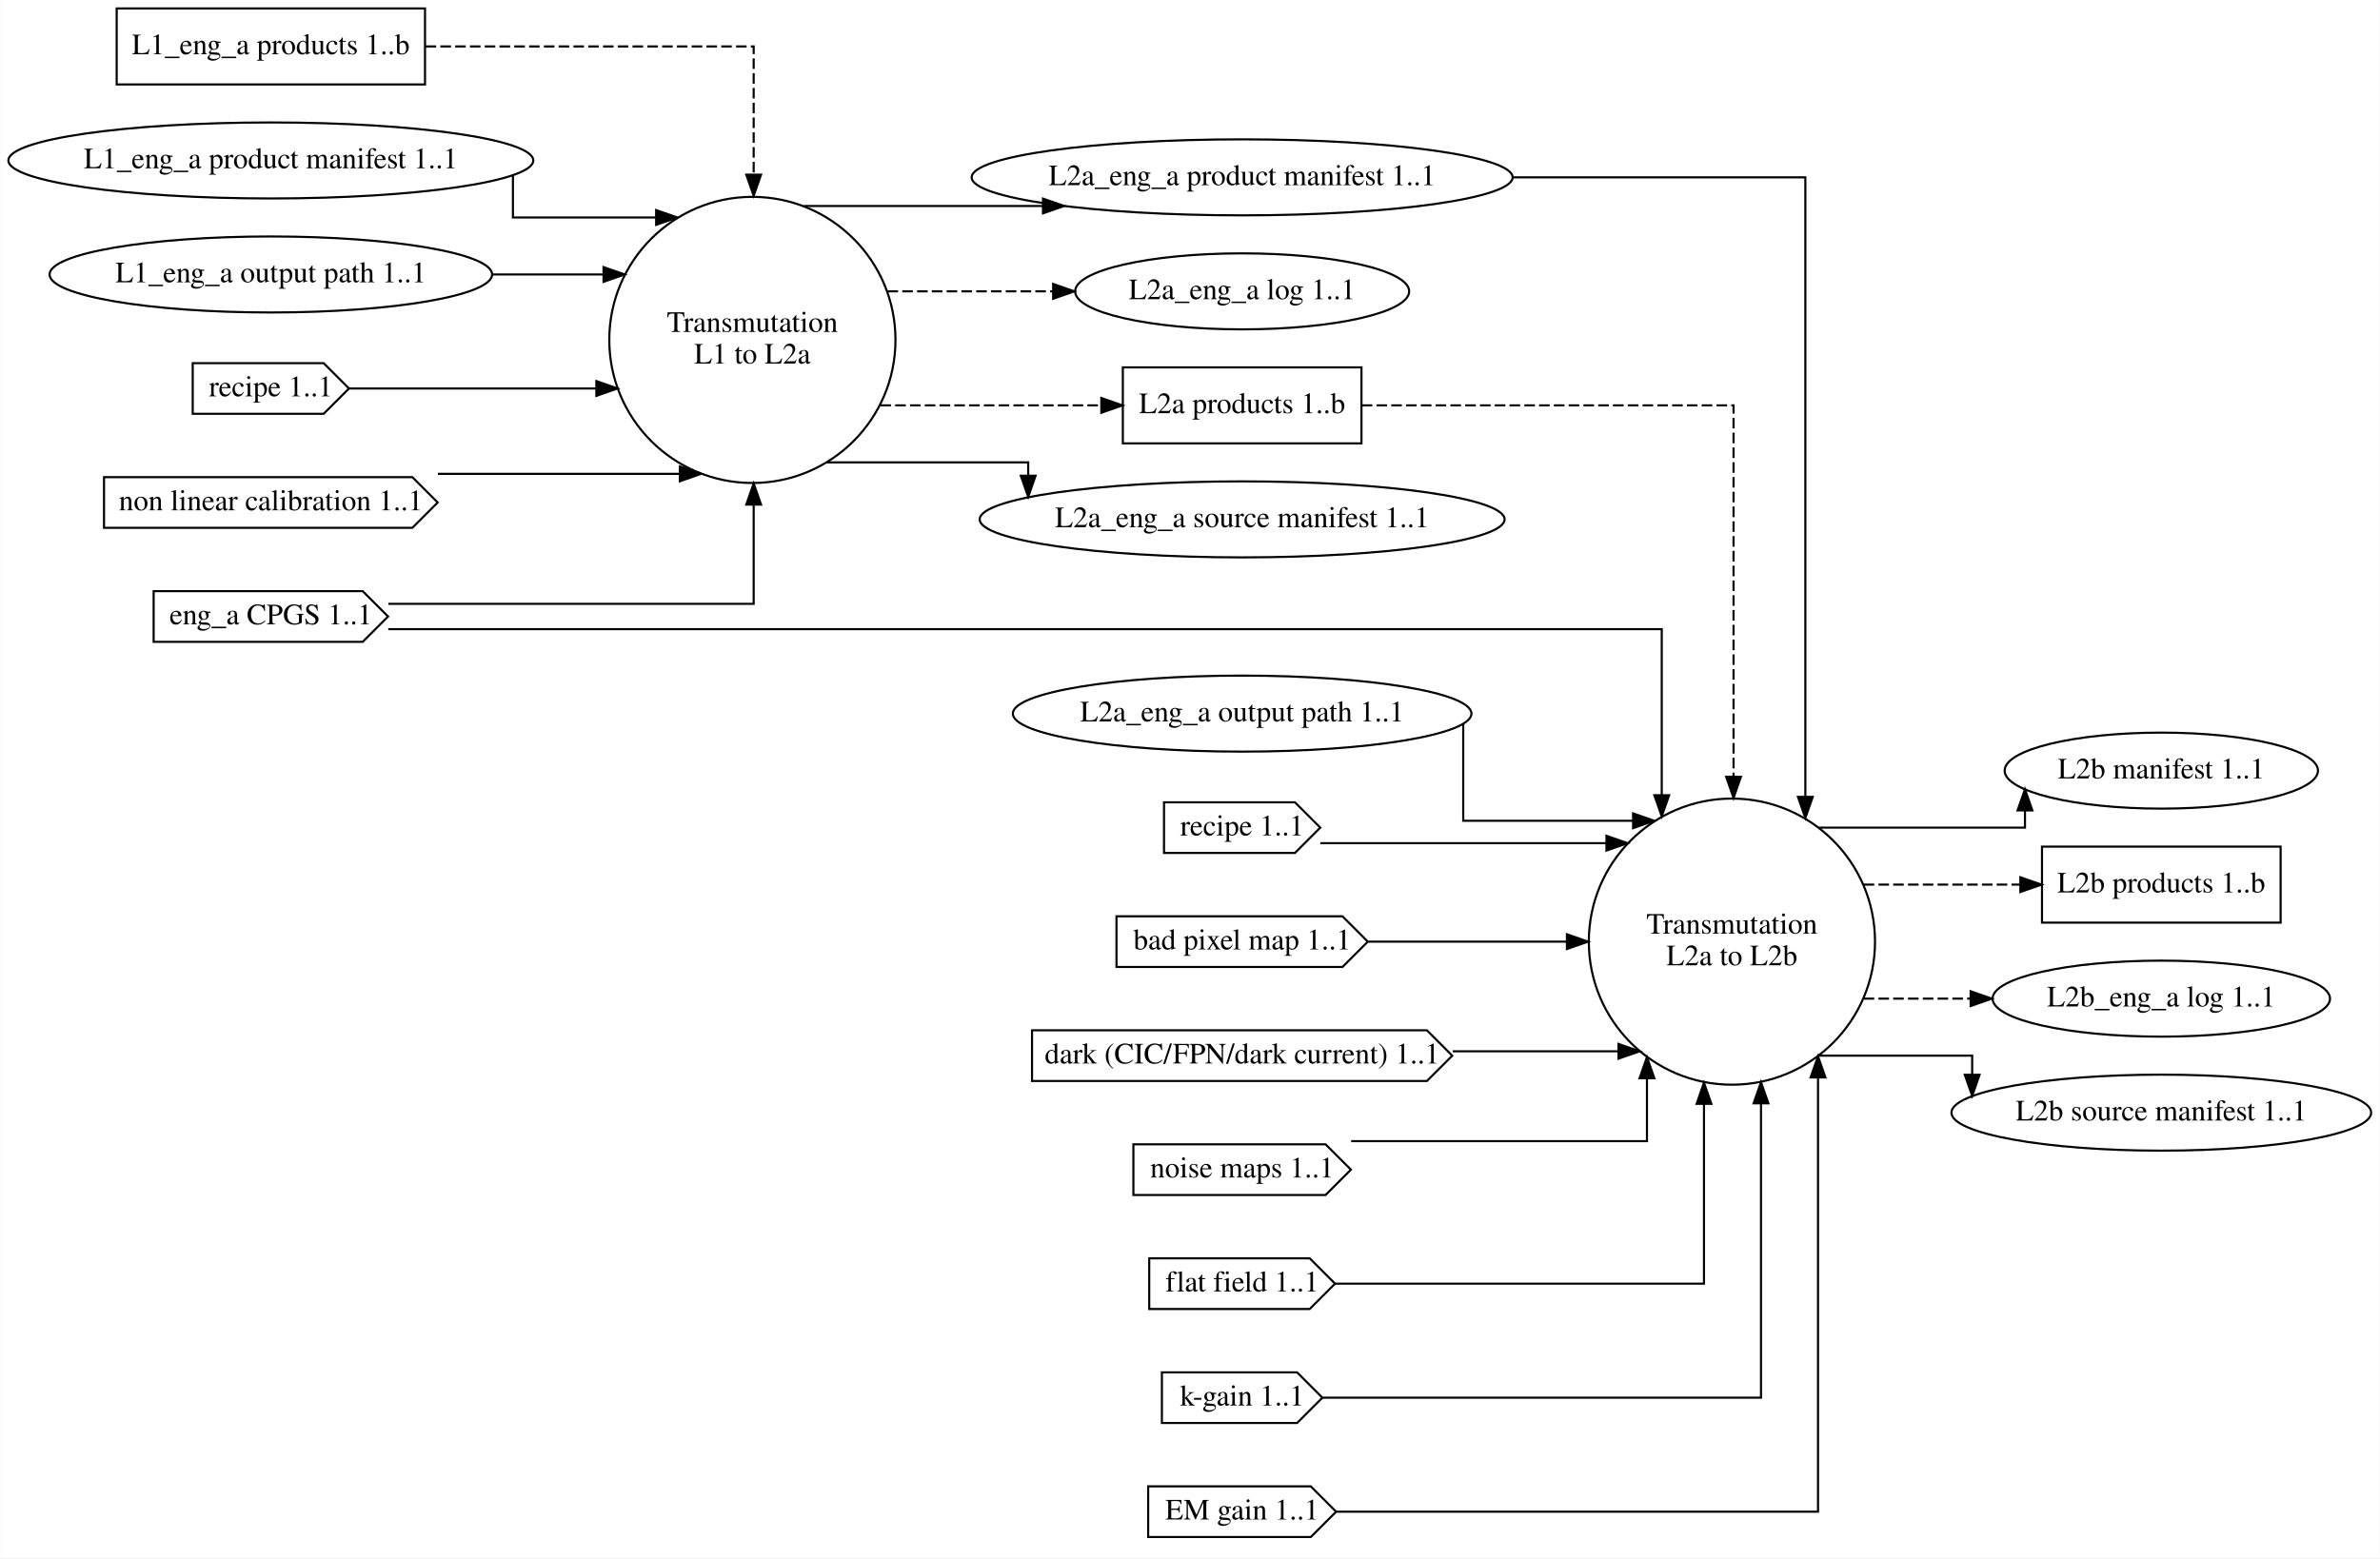
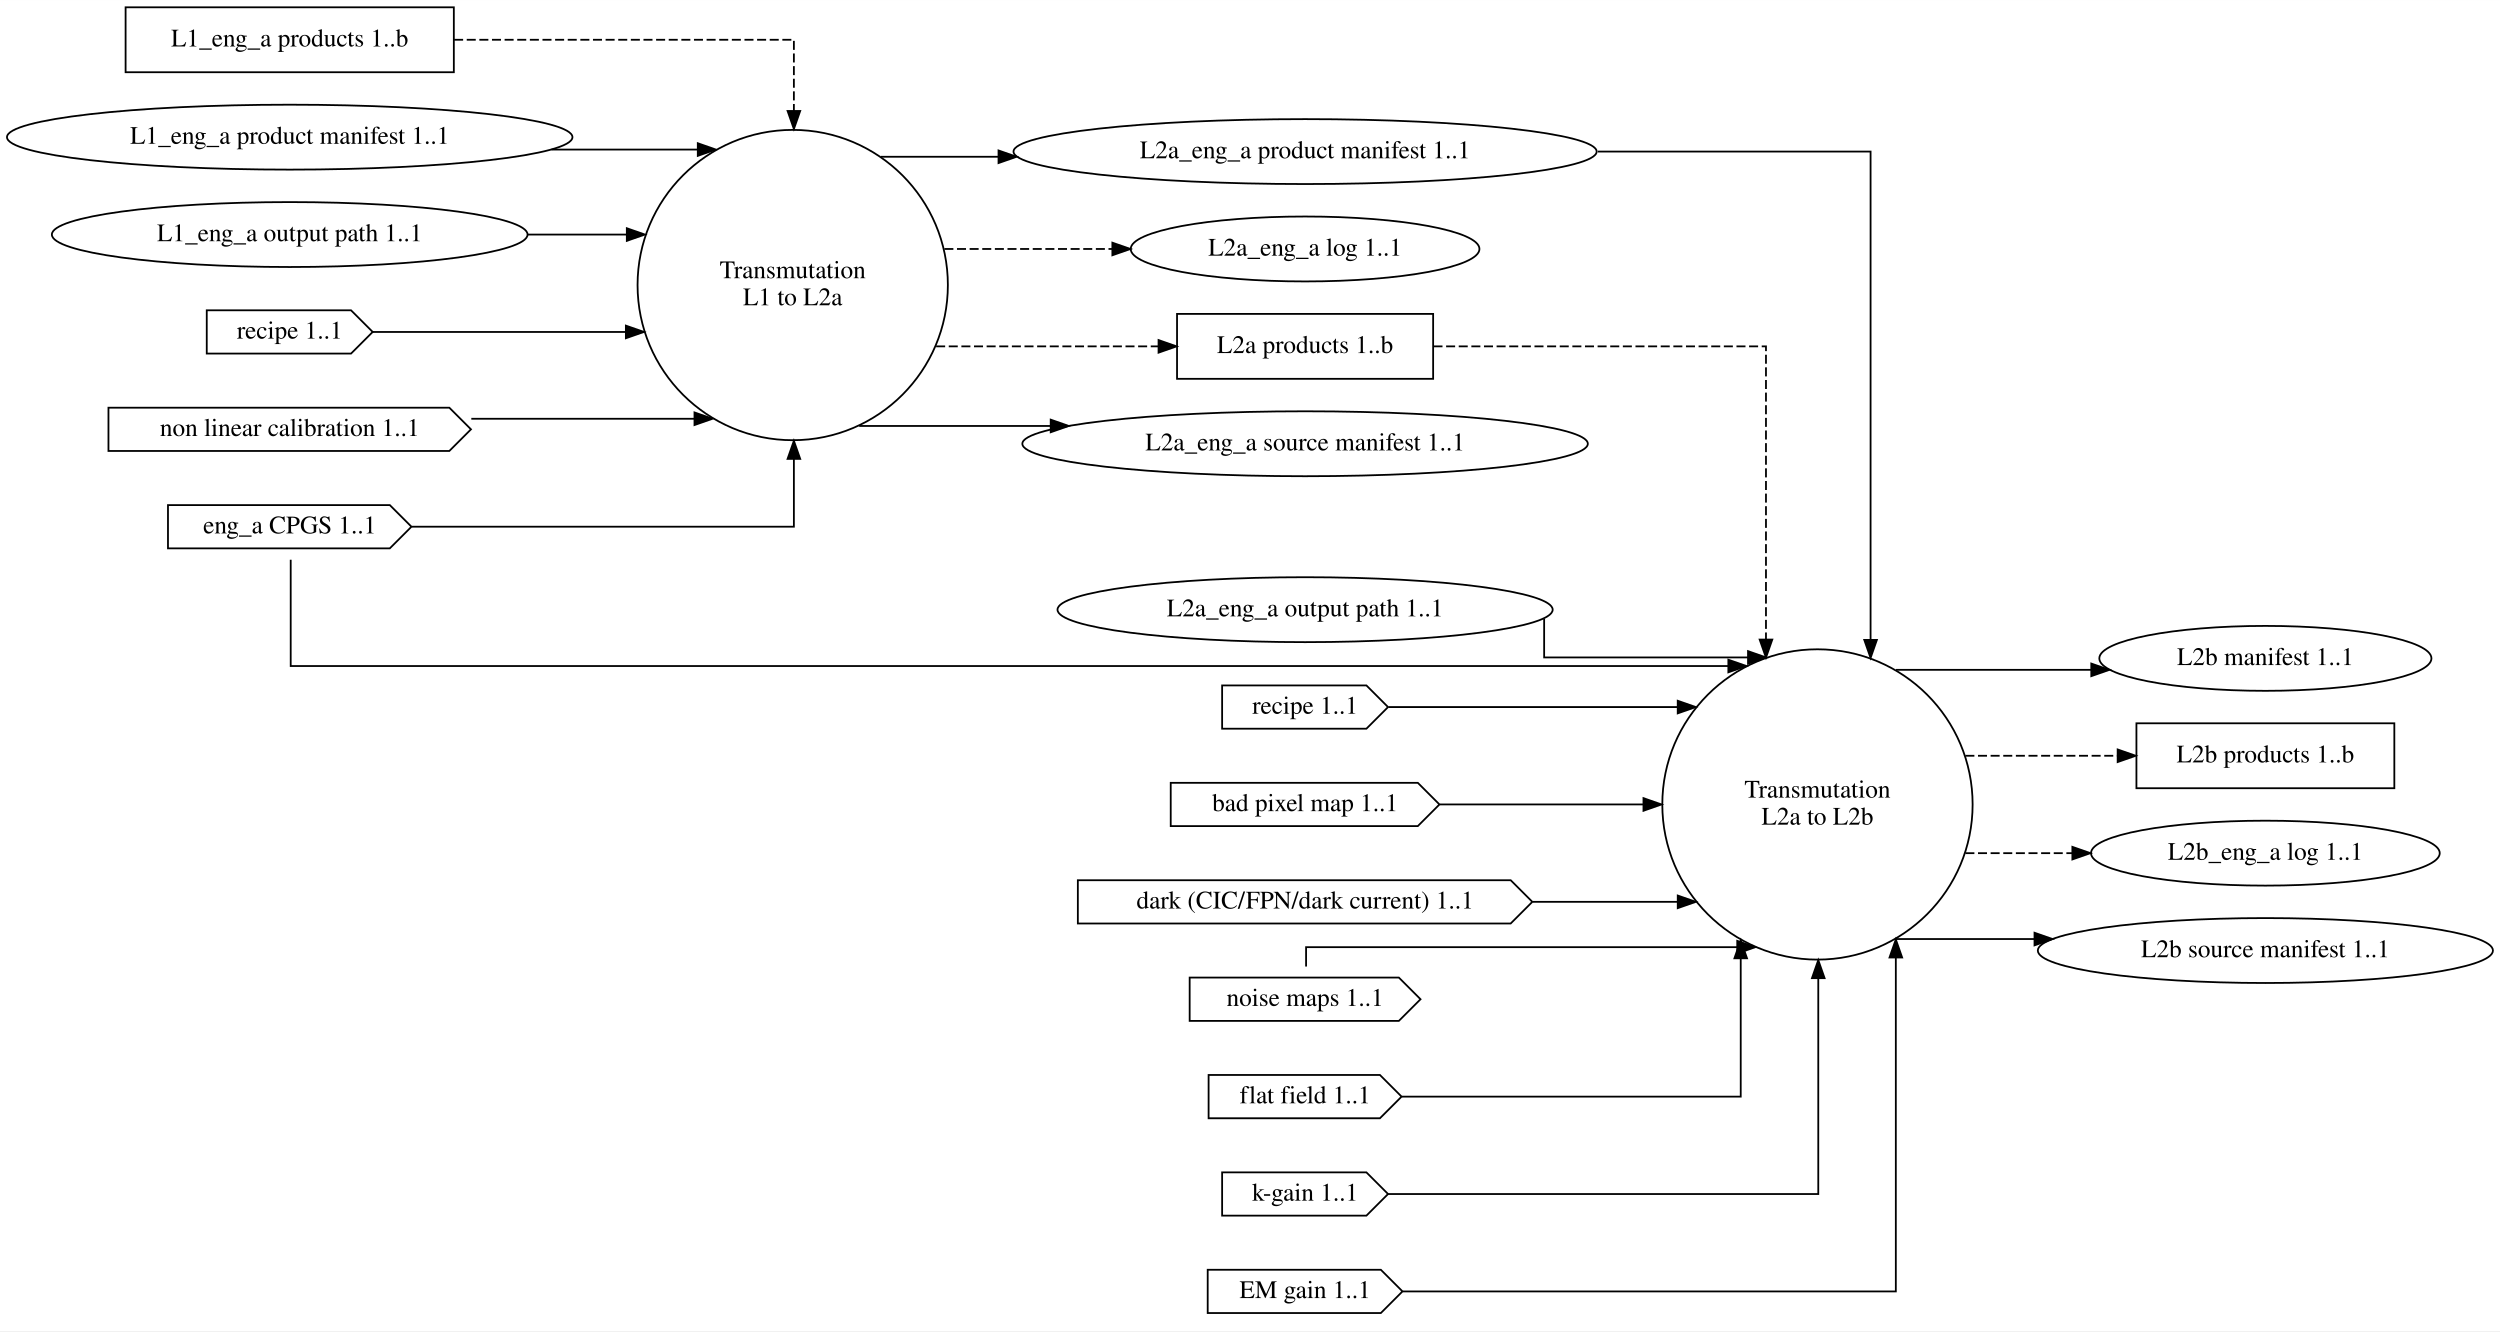
- <svg xmlns="http://www.w3.org/2000/svg" width="1127pt" height="738pt" viewBox="0.00 0.00 1126.77 738.00">
+ <svg xmlns="http://www.w3.org/2000/svg" width="1386pt" height="738pt" viewBox="0.00 0.00 1386.19 738.00">
  <g id="graph0" class="graph" transform="scale(1 1) rotate(0) translate(4 734)">
-     <polygon fill="white" stroke="transparent" points="-4,4 -4,-734 1122.77,-734 1122.77,4 -4,4" />
+     <polygon fill="white" stroke="transparent" points="-4,4 -4,-734 1382.19,-734 1382.19,4 -4,4" />
    <g id="node1" class="node">
-       <ellipse fill="none" stroke="black" cx="352.16" cy="-573" rx="67.76" ry="67.76" />
-       <text text-anchor="middle" x="352.16" y="-576.8" font-family="Times,serif" font-size="14.00">Transmutation</text>
-       <text text-anchor="middle" x="352.16" y="-561.8" font-family="Times,serif" font-size="14.00">L1 to L2a</text>
+       <ellipse fill="none" stroke="black" cx="435.54" cy="-576" rx="86.03" ry="86.03" />
+       <text text-anchor="middle" x="435.54" y="-579.8" font-family="Times,serif" font-size="14.00">Transmutation</text>
+       <text text-anchor="middle" x="435.54" y="-564.8" font-family="Times,serif" font-size="14.00">L1 to L2a</text>
    </g>
    <g id="node9" class="node">
-       <ellipse fill="none" stroke="black" cx="584.08" cy="-650" rx="128.08" ry="18" />
-       <text text-anchor="middle" x="584.08" y="-646.3" font-family="Times,serif" font-size="14.00">L2a_eng_a product manifest 1..1</text>
+       <ellipse fill="none" stroke="black" cx="719.64" cy="-650" rx="161.67" ry="18" />
+       <text text-anchor="middle" x="719.64" y="-646.3" font-family="Times,serif" font-size="14.00">L2a_eng_a product manifest 1..1</text>
    </g>
    <g id="edge9" class="edge">
-       <path fill="none" stroke="black" d="M376.54,-636.44C376.54,-636.44 489.77,-636.44 489.77,-636.44" />
-       <polygon fill="black" stroke="black" points="489.77,-639.94 499.77,-636.44 489.77,-632.94 489.77,-639.94" />
+       <path fill="none" stroke="black" d="M484.38,-647.13C484.38,-647.13 549.66,-647.13 549.66,-647.13" />
+       <polygon fill="black" stroke="black" points="549.66,-650.63 559.66,-647.13 549.66,-643.63 549.66,-650.63" />
    </g>
    <g id="node10" class="node">
-       <ellipse fill="none" stroke="black" cx="584.08" cy="-596" rx="79.09" ry="18" />
-       <text text-anchor="middle" x="584.08" y="-592.3" font-family="Times,serif" font-size="14.00">L2a_eng_a log 1..1</text>
+       <ellipse fill="none" stroke="black" cx="719.64" cy="-596" rx="96.68" ry="18" />
+       <text text-anchor="middle" x="719.64" y="-592.3" font-family="Times,serif" font-size="14.00">L2a_eng_a log 1..1</text>
    </g>
    <g id="edge8" class="edge">
-       <path fill="none" stroke="black" stroke-dasharray="5,2" d="M416.15,-596C416.15,-596 494.58,-596 494.58,-596" />
-       <polygon fill="black" stroke="black" points="494.58,-599.5 504.58,-596 494.58,-592.5 494.58,-599.5" />
+       <path fill="none" stroke="black" stroke-dasharray="5,2" d="M519.63,-596C519.63,-596 612.78,-596 612.78,-596" />
+       <polygon fill="black" stroke="black" points="612.78,-599.5 622.78,-596 612.78,-592.5 612.78,-599.5" />
    </g>
    <g id="node11" class="node">
-       <polygon fill="none" stroke="black" points="640.58,-560 527.58,-560 527.58,-524 640.58,-524 640.58,-560" />
-       <text text-anchor="middle" x="584.08" y="-538.3" font-family="Times,serif" font-size="14.00">L2a products 1..b</text>
+       <polygon fill="none" stroke="black" points="790.64,-560 648.64,-560 648.64,-524 790.64,-524 790.64,-560" />
+       <text text-anchor="middle" x="719.64" y="-538.3" font-family="Times,serif" font-size="14.00">L2a products 1..b</text>
    </g>
    <g id="edge7" class="edge">
-       <path fill="none" stroke="black" stroke-dasharray="5,2" d="M412.79,-542C412.79,-542 517.39,-542 517.39,-542" />
-       <polygon fill="black" stroke="black" points="517.39,-545.5 527.39,-542 517.39,-538.5 517.39,-545.5" />
+       <path fill="none" stroke="black" stroke-dasharray="5,2" d="M515.06,-542C515.06,-542 638.39,-542 638.39,-542" />
+       <polygon fill="black" stroke="black" points="638.39,-545.5 648.39,-542 638.39,-538.5 638.39,-545.5" />
    </g>
    <g id="node23" class="node">
-       <ellipse fill="none" stroke="black" cx="584.08" cy="-488" rx="124.28" ry="18" />
-       <text text-anchor="middle" x="584.08" y="-484.3" font-family="Times,serif" font-size="14.00">L2a_eng_a source manifest 1..1</text>
+       <ellipse fill="none" stroke="black" cx="719.64" cy="-488" rx="156.77" ry="18" />
+       <text text-anchor="middle" x="719.64" y="-484.3" font-family="Times,serif" font-size="14.00">L2a_eng_a source manifest 1..1</text>
    </g>
    <g id="edge24" class="edge">
-       <path fill="none" stroke="black" d="M387.5,-515C426.18,-515 482.77,-515 482.77,-515 482.77,-515 482.77,-508.67 482.77,-508.67" />
-       <polygon fill="black" stroke="black" points="486.27,-508.67 482.77,-498.67 479.27,-508.67 486.27,-508.67" />
+       <path fill="none" stroke="black" d="M472.39,-497.87C472.39,-497.87 578.59,-497.87 578.59,-497.87" />
+       <polygon fill="black" stroke="black" points="578.59,-501.37 588.59,-497.87 578.59,-494.37 578.59,-501.37" />
    </g>
    <g id="node2" class="node">
-       <ellipse fill="none" stroke="black" cx="816" cy="-288" rx="67.76" ry="67.76" />
-       <text text-anchor="middle" x="816" y="-291.8" font-family="Times,serif" font-size="14.00">Transmutation</text>
-       <text text-anchor="middle" x="816" y="-276.8" font-family="Times,serif" font-size="14.00">L2a to L2b</text>
+       <ellipse fill="none" stroke="black" cx="1003.74" cy="-288" rx="86.03" ry="86.03" />
+       <text text-anchor="middle" x="1003.74" y="-291.8" font-family="Times,serif" font-size="14.00">Transmutation</text>
+       <text text-anchor="middle" x="1003.74" y="-276.8" font-family="Times,serif" font-size="14.00">L2a to L2b</text>
    </g>
    <g id="node20" class="node">
-       <ellipse fill="none" stroke="black" cx="1019.33" cy="-369" rx="74.19" ry="18" />
-       <text text-anchor="middle" x="1019.33" y="-365.3" font-family="Times,serif" font-size="14.00">L2b manifest 1..1</text>
+       <ellipse fill="none" stroke="black" cx="1252.1" cy="-369" rx="92.08" ry="18" />
+       <text text-anchor="middle" x="1252.1" y="-365.3" font-family="Times,serif" font-size="14.00">L2b manifest 1..1</text>
    </g>
    <g id="edge23" class="edge">
-       <path fill="none" stroke="black" d="M857.26,-342C898.16,-342 954.77,-342 954.77,-342 954.77,-342 954.77,-350.16 954.77,-350.16" />
-       <polygon fill="black" stroke="black" points="951.27,-350.16 954.77,-360.16 958.27,-350.16 951.27,-350.16" />
+       <path fill="none" stroke="black" d="M1047.29,-362.63C1047.29,-362.63 1155.57,-362.63 1155.57,-362.63" />
+       <polygon fill="black" stroke="black" points="1155.57,-366.13 1165.57,-362.63 1155.57,-359.13 1155.57,-366.13" />
    </g>
    <g id="node21" class="node">
-       <polygon fill="none" stroke="black" points="1075.83,-333 962.83,-333 962.83,-297 1075.83,-297 1075.83,-333" />
-       <text text-anchor="middle" x="1019.33" y="-311.3" font-family="Times,serif" font-size="14.00">L2b products 1..b</text>
+       <polygon fill="none" stroke="black" points="1323.6,-333 1180.6,-333 1180.6,-297 1323.6,-297 1323.6,-333" />
+       <text text-anchor="middle" x="1252.1" y="-311.3" font-family="Times,serif" font-size="14.00">L2b products 1..b</text>
    </g>
    <g id="edge21" class="edge">
-       <path fill="none" stroke="black" stroke-dasharray="5,2" d="M878.39,-315C878.39,-315 952.59,-315 952.59,-315" />
-       <polygon fill="black" stroke="black" points="952.59,-318.5 962.59,-315 952.59,-311.5 952.59,-318.5" />
+       <path fill="none" stroke="black" stroke-dasharray="5,2" d="M1085.75,-315C1085.75,-315 1170.19,-315 1170.19,-315" />
+       <polygon fill="black" stroke="black" points="1170.19,-318.5 1180.19,-315 1170.19,-311.5 1170.19,-318.5" />
    </g>
    <g id="node22" class="node">
-       <ellipse fill="none" stroke="black" cx="1019.33" cy="-261" rx="79.89" ry="18" />
-       <text text-anchor="middle" x="1019.33" y="-257.3" font-family="Times,serif" font-size="14.00">L2b_eng_a log 1..1</text>
+       <ellipse fill="none" stroke="black" cx="1252.1" cy="-261" rx="96.68" ry="18" />
+       <text text-anchor="middle" x="1252.1" y="-257.3" font-family="Times,serif" font-size="14.00">L2b_eng_a log 1..1</text>
    </g>
    <g id="edge22" class="edge">
-       <path fill="none" stroke="black" stroke-dasharray="5,2" d="M878.39,-261C878.39,-261 929.04,-261 929.04,-261" />
-       <polygon fill="black" stroke="black" points="929.04,-264.5 939.04,-261 929.04,-257.5 929.04,-264.5" />
+       <path fill="none" stroke="black" stroke-dasharray="5,2" d="M1085.75,-261C1085.75,-261 1145.08,-261 1145.08,-261" />
+       <polygon fill="black" stroke="black" points="1145.08,-264.5 1155.08,-261 1145.08,-257.5 1145.08,-264.5" />
    </g>
    <g id="node24" class="node">
-       <ellipse fill="none" stroke="black" cx="1019.33" cy="-207" rx="99.38" ry="18" />
-       <text text-anchor="middle" x="1019.33" y="-203.3" font-family="Times,serif" font-size="14.00">L2b source manifest 1..1</text>
+       <ellipse fill="none" stroke="black" cx="1252.1" cy="-207" rx="126.18" ry="18" />
+       <text text-anchor="middle" x="1252.1" y="-203.3" font-family="Times,serif" font-size="14.00">L2b source manifest 1..1</text>
    </g>
    <g id="edge25" class="edge">
-       <path fill="none" stroke="black" d="M857.4,-234C889.92,-234 929.77,-234 929.77,-234 929.77,-234 929.77,-224.95 929.77,-224.95" />
-       <polygon fill="black" stroke="black" points="933.27,-224.95 929.77,-214.95 926.27,-224.95 933.27,-224.95" />
+       <path fill="none" stroke="black" d="M1047.29,-213.37C1047.29,-213.37 1124.09,-213.37 1124.09,-213.37" />
+       <polygon fill="black" stroke="black" points="1124.09,-216.87 1134.09,-213.37 1124.09,-209.87 1124.09,-216.87" />
    </g>
    <g id="node3" class="node">
-       <polygon fill="none" stroke="black" points="197.14,-730 51.14,-730 51.14,-694 197.14,-694 197.14,-730" />
-       <text text-anchor="middle" x="124.14" y="-708.3" font-family="Times,serif" font-size="14.00">L1_eng_a products 1..b</text>
+       <polygon fill="none" stroke="black" points="247.64,-730 65.64,-730 65.64,-694 247.64,-694 247.64,-730" />
+       <text text-anchor="middle" x="156.64" y="-708.3" font-family="Times,serif" font-size="14.00">L1_eng_a products 1..b</text>
    </g>
    <g id="edge1" class="edge">
-       <path fill="none" stroke="black" stroke-dasharray="5,2" d="M197.42,-712C264.29,-712 352.77,-712 352.77,-712 352.77,-712 352.77,-651.28 352.77,-651.28" />
-       <polygon fill="black" stroke="black" points="356.27,-651.28 352.77,-641.28 349.27,-651.28 356.27,-651.28" />
+       <path fill="none" stroke="black" stroke-dasharray="5,2" d="M247.79,-712C329.36,-712 436.19,-712 436.19,-712 436.19,-712 436.19,-672.52 436.19,-672.52" />
+       <polygon fill="black" stroke="black" points="439.69,-672.52 436.19,-662.52 432.69,-672.52 439.69,-672.52" />
    </g>
    <g id="node4" class="node">
-       <ellipse fill="none" stroke="black" cx="124.14" cy="-658" rx="124.28" ry="18" />
-       <text text-anchor="middle" x="124.14" y="-654.3" font-family="Times,serif" font-size="14.00">L1_eng_a product manifest 1..1</text>
+       <ellipse fill="none" stroke="black" cx="156.64" cy="-658" rx="156.77" ry="18" />
+       <text text-anchor="middle" x="156.64" y="-654.3" font-family="Times,serif" font-size="14.00">L1_eng_a product manifest 1..1</text>
    </g>
    <g id="edge2" class="edge">
-       <path fill="none" stroke="black" d="M238.77,-650.91C238.77,-642.91 238.77,-631 238.77,-631 238.77,-631 306.59,-631 306.59,-631" />
-       <polygon fill="black" stroke="black" points="306.59,-634.5 316.59,-631 306.59,-627.5 306.59,-634.5" />
+       <path fill="none" stroke="black" d="M301.81,-651.13C301.81,-651.13 382.91,-651.13 382.91,-651.13" />
+       <polygon fill="black" stroke="black" points="382.91,-654.63 392.91,-651.13 382.91,-647.63 382.91,-654.63" />
    </g>
    <g id="node5" class="node">
-       <polygon fill="none" stroke="black" points="167.64,-454 68.64,-454 68.64,-430 167.64,-430 179.64,-442 167.64,-454" />
-       <text text-anchor="middle" x="124.14" y="-438.3" font-family="Times,serif" font-size="14.00">eng_a CPGS 1..1</text>
+       <polygon fill="none" stroke="black" points="212.14,-454 89.14,-454 89.14,-430 212.14,-430 224.14,-442 212.14,-454" />
+       <text text-anchor="middle" x="156.64" y="-438.3" font-family="Times,serif" font-size="14.00">eng_a CPGS 1..1</text>
    </g>
    <g id="edge3" class="edge">
-       <path fill="none" stroke="black" d="M179.78,-448C247.45,-448 352.77,-448 352.77,-448 352.77,-448 352.77,-495.01 352.77,-495.01" />
-       <polygon fill="black" stroke="black" points="349.27,-495.01 352.77,-505.01 356.27,-495.01 349.27,-495.01" />
+       <path fill="none" stroke="black" d="M224.31,-442C307.04,-442 436.19,-442 436.19,-442 436.19,-442 436.19,-479.62 436.19,-479.62" />
+       <polygon fill="black" stroke="black" points="432.69,-479.62 436.19,-489.62 439.69,-479.62 432.69,-479.62" />
    </g>
    <g id="edge12" class="edge">
-       <path fill="none" stroke="black" d="M179.73,-436C338.51,-436 782.77,-436 782.77,-436 782.77,-436 782.77,-357.34 782.77,-357.34" />
-       <polygon fill="black" stroke="black" points="786.27,-357.34 782.77,-347.34 779.27,-357.34 786.27,-357.34" />
+       <path fill="none" stroke="black" d="M157.19,-423.69C157.19,-400.85 157.19,-364.76 157.19,-364.76 157.19,-364.76 954.33,-364.76 954.33,-364.76" />
+       <polygon fill="black" stroke="black" points="954.33,-368.26 964.33,-364.76 954.33,-361.26 954.33,-368.26" />
    </g>
    <g id="node6" class="node">
-       <ellipse fill="none" stroke="black" cx="124.14" cy="-604" rx="104.78" ry="18" />
-       <text text-anchor="middle" x="124.14" y="-600.3" font-family="Times,serif" font-size="14.00">L1_eng_a output path 1..1</text>
+       <ellipse fill="none" stroke="black" cx="156.64" cy="-604" rx="131.88" ry="18" />
+       <text text-anchor="middle" x="156.64" y="-600.3" font-family="Times,serif" font-size="14.00">L1_eng_a output path 1..1</text>
    </g>
    <g id="edge4" class="edge">
-       <path fill="none" stroke="black" d="M228.81,-604C228.81,-604 281.67,-604 281.67,-604" />
-       <polygon fill="black" stroke="black" points="281.67,-607.5 291.67,-604 281.67,-600.5 281.67,-607.5" />
+       <path fill="none" stroke="black" d="M288.74,-604C288.74,-604 343.56,-604 343.56,-604" />
+       <polygon fill="black" stroke="black" points="343.56,-607.5 353.56,-604 343.56,-600.5 343.56,-607.5" />
    </g>
    <g id="node7" class="node">
-       <polygon fill="none" stroke="black" points="149.14,-562 87.14,-562 87.14,-538 149.14,-538 161.14,-550 149.14,-562" />
-       <text text-anchor="middle" x="124.14" y="-546.3" font-family="Times,serif" font-size="14.00">recipe 1..1</text>
+       <polygon fill="none" stroke="black" points="190.64,-562 110.64,-562 110.64,-538 190.64,-538 202.64,-550 190.64,-562" />
+       <text text-anchor="middle" x="156.64" y="-546.3" font-family="Times,serif" font-size="14.00">recipe 1..1</text>
    </g>
    <g id="edge5" class="edge">
-       <path fill="none" stroke="black" d="M161.28,-550C161.28,-550 278.28,-550 278.28,-550" />
-       <polygon fill="black" stroke="black" points="278.28,-553.5 288.28,-550 278.28,-546.5 278.28,-553.5" />
+       <path fill="none" stroke="black" d="M202.69,-550C202.69,-550 343.04,-550 343.04,-550" />
+       <polygon fill="black" stroke="black" points="343.04,-553.5 353.04,-550 343.04,-546.5 343.04,-553.5" />
    </g>
    <g id="node8" class="node">
-       <polygon fill="none" stroke="black" points="191.14,-508 45.14,-508 45.14,-484 191.14,-484 203.14,-496 191.14,-508" />
-       <text text-anchor="middle" x="124.14" y="-492.3" font-family="Times,serif" font-size="14.00">non linear calibration 1..1</text>
+       <polygon fill="none" stroke="black" points="245.14,-508 56.14,-508 56.14,-484 245.14,-484 257.14,-496 245.14,-508" />
+       <text text-anchor="middle" x="156.64" y="-492.3" font-family="Times,serif" font-size="14.00">non linear calibration 1..1</text>
    </g>
    <g id="edge6" class="edge">
-       <path fill="none" stroke="black" d="M203.25,-509.56C203.25,-509.56 317.84,-509.56 317.84,-509.56" />
-       <polygon fill="black" stroke="black" points="317.84,-513.06 327.84,-509.56 317.84,-506.06 317.84,-513.06" />
+       <path fill="none" stroke="black" d="M257.33,-501.87C257.33,-501.87 381.08,-501.87 381.08,-501.87" />
+       <polygon fill="black" stroke="black" points="381.08,-505.37 391.08,-501.87 381.08,-498.37 381.08,-505.37" />
    </g>
    <g id="edge11" class="edge">
-       <path fill="none" stroke="black" d="M712.35,-650C780.67,-650 850.77,-650 850.77,-650 850.77,-650 850.77,-356.56 850.77,-356.56" />
-       <polygon fill="black" stroke="black" points="854.27,-356.56 850.77,-346.56 847.27,-356.56 854.27,-356.56" />
+       <path fill="none" stroke="black" d="M881.93,-650C958.43,-650 1033.19,-650 1033.19,-650 1033.19,-650 1033.19,-379.24 1033.19,-379.24" />
+       <polygon fill="black" stroke="black" points="1036.69,-379.24 1033.19,-369.24 1029.69,-379.24 1036.69,-379.24" />
    </g>
    <g id="edge10" class="edge">
-       <path fill="none" stroke="black" stroke-dasharray="5,2" d="M640.7,-542C709.58,-542 816.77,-542 816.77,-542 816.77,-542 816.77,-366.07 816.77,-366.07" />
-       <polygon fill="black" stroke="black" points="820.27,-366.07 816.77,-356.07 813.27,-366.07 820.27,-366.07" />
+       <path fill="none" stroke="black" stroke-dasharray="5,2" d="M790.83,-542C866.44,-542 975.19,-542 975.19,-542 975.19,-542 975.19,-379.42 975.19,-379.42" />
+       <polygon fill="black" stroke="black" points="978.69,-379.42 975.19,-369.42 971.69,-379.42 978.69,-379.42" />
    </g>
    <g id="node12" class="node">
-       <ellipse fill="none" stroke="black" cx="584.08" cy="-396" rx="108.58" ry="18" />
-       <text text-anchor="middle" x="584.08" y="-392.3" font-family="Times,serif" font-size="14.00">L2a_eng_a output path 1..1</text>
+       <ellipse fill="none" stroke="black" cx="719.64" cy="-396" rx="137.28" ry="18" />
+       <text text-anchor="middle" x="719.64" y="-392.3" font-family="Times,serif" font-size="14.00">L2a_eng_a output path 1..1</text>
    </g>
    <g id="edge13" class="edge">
-       <path fill="none" stroke="black" d="M688.77,-390.95C688.77,-378.11 688.77,-345.25 688.77,-345.25 688.77,-345.25 769.2,-345.25 769.2,-345.25" />
-       <polygon fill="black" stroke="black" points="769.2,-348.75 779.2,-345.25 769.2,-341.75 769.2,-348.75" />
+       <path fill="none" stroke="black" d="M852.19,-390.89C852.19,-383.2 852.19,-369.51 852.19,-369.51 852.19,-369.51 965.24,-369.51 965.24,-369.51" />
+       <polygon fill="black" stroke="black" points="965.24,-373.01 975.24,-369.51 965.24,-366.01 965.24,-373.01" />
    </g>
    <g id="node13" class="node">
-       <polygon fill="none" stroke="black" points="609.08,-354 547.08,-354 547.08,-330 609.08,-330 621.08,-342 609.08,-354" />
-       <text text-anchor="middle" x="584.08" y="-338.3" font-family="Times,serif" font-size="14.00">recipe 1..1</text>
+       <polygon fill="none" stroke="black" points="753.64,-354 673.64,-354 673.64,-330 753.64,-330 765.64,-342 753.64,-354" />
+       <text text-anchor="middle" x="719.64" y="-338.3" font-family="Times,serif" font-size="14.00">recipe 1..1</text>
    </g>
    <g id="edge14" class="edge">
-       <path fill="none" stroke="black" d="M621.09,-334.63C621.09,-334.63 756.59,-334.63 756.59,-334.63" />
-       <polygon fill="black" stroke="black" points="756.59,-338.13 766.59,-334.63 756.59,-331.13 756.59,-338.13" />
+       <path fill="none" stroke="black" d="M765.92,-342C765.92,-342 926.26,-342 926.26,-342" />
+       <polygon fill="black" stroke="black" points="926.26,-345.5 936.26,-342 926.26,-338.5 926.26,-345.5" />
    </g>
    <g id="node14" class="node">
-       <polygon fill="none" stroke="black" points="631.58,-300 524.58,-300 524.58,-276 631.58,-276 643.58,-288 631.58,-300" />
-       <text text-anchor="middle" x="584.08" y="-284.3" font-family="Times,serif" font-size="14.00">bad pixel map 1..1</text>
+       <polygon fill="none" stroke="black" points="782.14,-300 645.14,-300 645.14,-276 782.14,-276 794.14,-288 782.14,-300" />
+       <text text-anchor="middle" x="719.64" y="-284.3" font-family="Times,serif" font-size="14.00">bad pixel map 1..1</text>
    </g>
    <g id="edge15" class="edge">
-       <path fill="none" stroke="black" d="M643.81,-288C643.81,-288 737.87,-288 737.87,-288" />
-       <polygon fill="black" stroke="black" points="737.87,-291.5 747.87,-288 737.87,-284.5 737.87,-291.5" />
+       <path fill="none" stroke="black" d="M794.29,-288C794.29,-288 907.27,-288 907.27,-288" />
+       <polygon fill="black" stroke="black" points="907.27,-291.5 917.27,-288 907.27,-284.5 907.27,-291.5" />
    </g>
    <g id="node15" class="node">
-       <polygon fill="none" stroke="black" points="671.58,-246 484.58,-246 484.58,-222 671.58,-222 683.58,-234 671.58,-246" />
-       <text text-anchor="middle" x="584.08" y="-230.3" font-family="Times,serif" font-size="14.00">dark (CIC/FPN/dark current) 1..1</text>
+       <polygon fill="none" stroke="black" points="833.64,-246 593.64,-246 593.64,-222 833.64,-222 845.64,-234 833.64,-246" />
+       <text text-anchor="middle" x="719.64" y="-230.3" font-family="Times,serif" font-size="14.00">dark (CIC/FPN/dark current) 1..1</text>
    </g>
    <g id="edge16" class="edge">
-       <path fill="none" stroke="black" d="M683.78,-236.06C683.78,-236.06 762.28,-236.06 762.28,-236.06" />
-       <polygon fill="black" stroke="black" points="762.28,-239.56 772.28,-236.06 762.28,-232.56 762.28,-239.56" />
+       <path fill="none" stroke="black" d="M845.91,-234C845.91,-234 926.27,-234 926.27,-234" />
+       <polygon fill="black" stroke="black" points="926.27,-237.5 936.27,-234 926.27,-230.5 926.27,-237.5" />
    </g>
    <g id="node16" class="node">
-       <polygon fill="none" stroke="black" points="623.58,-192 532.58,-192 532.58,-168 623.58,-168 635.58,-180 623.58,-192" />
-       <text text-anchor="middle" x="584.08" y="-176.3" font-family="Times,serif" font-size="14.00">noise maps 1..1</text>
+       <polygon fill="none" stroke="black" points="771.64,-192 655.64,-192 655.64,-168 771.64,-168 783.64,-180 771.64,-192" />
+       <text text-anchor="middle" x="719.64" y="-176.3" font-family="Times,serif" font-size="14.00">noise maps 1..1</text>
    </g>
    <g id="edge17" class="edge">
-       <path fill="none" stroke="black" d="M635.7,-193.5C692.48,-193.5 775.77,-193.5 775.77,-193.5 775.77,-193.5 775.77,-223.3 775.77,-223.3" />
-       <polygon fill="black" stroke="black" points="772.27,-223.3 775.77,-233.3 779.27,-223.3 772.27,-223.3" />
+       <path fill="none" stroke="black" d="M720.19,-198.12C720.19,-203.92 720.19,-208.87 720.19,-208.87 720.19,-208.87 959.26,-208.87 959.26,-208.87" />
+       <polygon fill="black" stroke="black" points="959.26,-212.37 969.26,-208.87 959.26,-205.37 959.26,-212.37" />
    </g>
    <g id="node17" class="node">
-       <polygon fill="none" stroke="black" points="616.08,-138 540.08,-138 540.08,-114 616.08,-114 628.08,-126 616.08,-138" />
-       <text text-anchor="middle" x="584.08" y="-122.3" font-family="Times,serif" font-size="14.00">flat field 1..1</text>
+       <polygon fill="none" stroke="black" points="761.14,-138 666.14,-138 666.14,-114 761.14,-114 773.14,-126 761.14,-138" />
+       <text text-anchor="middle" x="719.64" y="-122.3" font-family="Times,serif" font-size="14.00">flat field 1..1</text>
    </g>
    <g id="edge18" class="edge">
-       <path fill="none" stroke="black" d="M628.34,-126C692.24,-126 802.77,-126 802.77,-126 802.77,-126 802.77,-211.17 802.77,-211.17" />
-       <polygon fill="black" stroke="black" points="799.27,-211.17 802.77,-221.17 806.27,-211.17 799.27,-211.17" />
+       <path fill="none" stroke="black" d="M773.25,-126C844.41,-126 961.19,-126 961.19,-126 961.19,-126 961.19,-202.69 961.19,-202.69" />
+       <polygon fill="black" stroke="black" points="957.69,-202.69 961.19,-212.69 964.69,-202.69 957.69,-202.69" />
    </g>
    <g id="node18" class="node">
-       <polygon fill="none" stroke="black" points="610.08,-84 546.08,-84 546.08,-60 610.08,-60 622.08,-72 610.08,-84" />
-       <text text-anchor="middle" x="584.08" y="-68.3" font-family="Times,serif" font-size="14.00">k-gain 1..1</text>
+       <polygon fill="none" stroke="black" points="753.64,-84 673.64,-84 673.64,-60 753.64,-60 765.64,-72 753.64,-84" />
+       <text text-anchor="middle" x="719.64" y="-68.3" font-family="Times,serif" font-size="14.00">k-gain 1..1</text>
    </g>
    <g id="edge19" class="edge">
-       <path fill="none" stroke="black" d="M622.2,-72C691.21,-72 829.77,-72 829.77,-72 829.77,-72 829.77,-211.43 829.77,-211.43" />
-       <polygon fill="black" stroke="black" points="826.27,-211.43 829.77,-221.43 833.27,-211.43 826.27,-211.43" />
+       <path fill="none" stroke="black" d="M765.68,-72C846.21,-72 1004.19,-72 1004.19,-72 1004.19,-72 1004.19,-191.7 1004.19,-191.7" />
+       <polygon fill="black" stroke="black" points="1000.69,-191.7 1004.19,-201.7 1007.69,-191.7 1000.69,-191.7" />
    </g>
    <g id="node19" class="node">
-       <polygon fill="none" stroke="black" points="616.58,-30 539.58,-30 539.58,-6 616.58,-6 628.58,-18 616.58,-30" />
-       <text text-anchor="middle" x="584.08" y="-14.3" font-family="Times,serif" font-size="14.00">EM gain 1..1</text>
+       <polygon fill="none" stroke="black" points="761.64,-30 665.64,-30 665.64,-6 761.64,-6 773.64,-18 761.64,-30" />
+       <text text-anchor="middle" x="719.64" y="-14.3" font-family="Times,serif" font-size="14.00">EM gain 1..1</text>
    </g>
    <g id="edge20" class="edge">
-       <path fill="none" stroke="black" d="M628.8,-18C706.16,-18 856.77,-18 856.77,-18 856.77,-18 856.77,-223.69 856.77,-223.69" />
-       <polygon fill="black" stroke="black" points="853.27,-223.69 856.77,-233.69 860.27,-223.69 853.27,-223.69" />
+       <path fill="none" stroke="black" d="M773.73,-18C866.76,-18 1047.19,-18 1047.19,-18 1047.19,-18 1047.19,-203.15 1047.19,-203.15" />
+       <polygon fill="black" stroke="black" points="1043.69,-203.15 1047.19,-213.15 1050.69,-203.15 1043.69,-203.15" />
    </g>
  </g>
</svg>
